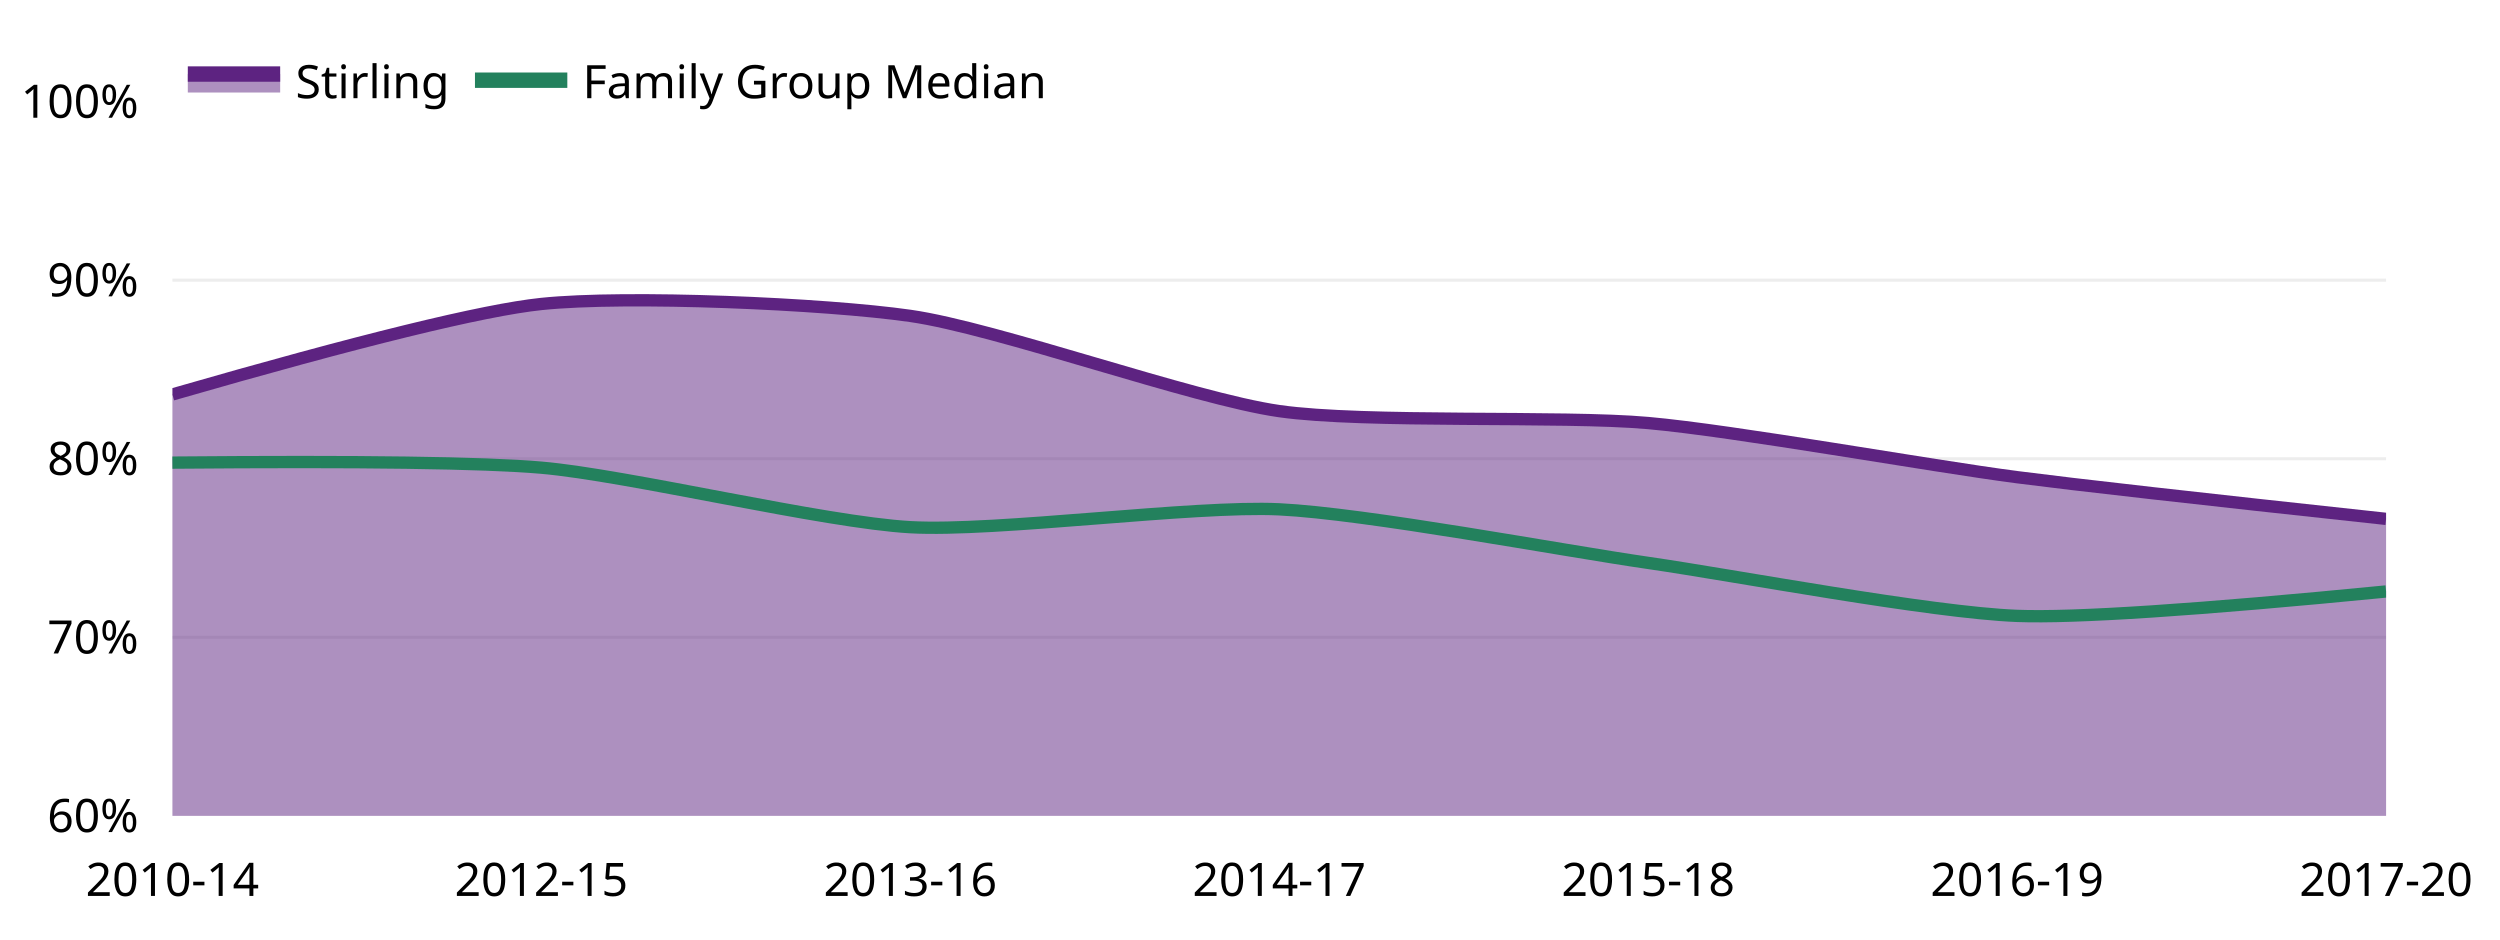
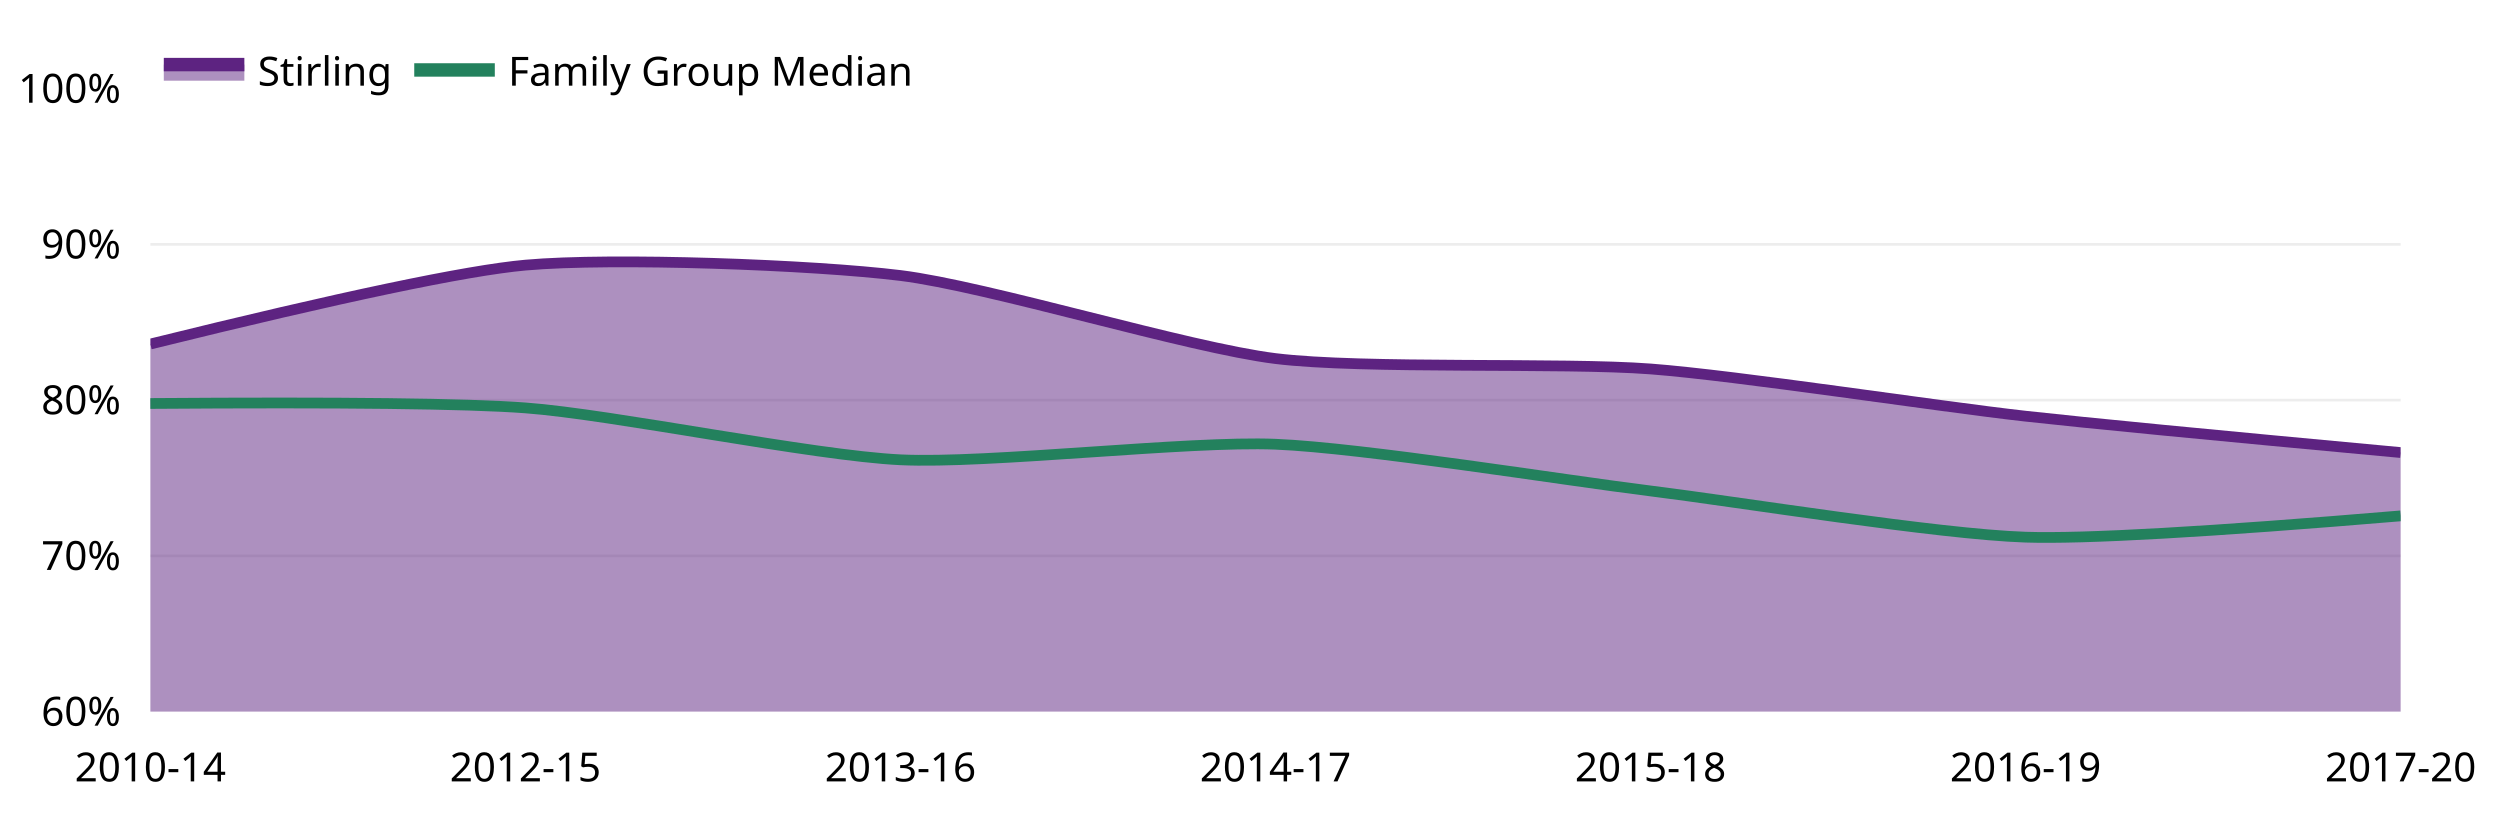
- <svg xmlns="http://www.w3.org/2000/svg" class="main-svg" width="812" height="305" style="" viewBox="0 0 812 305">
-   <rect x="0" y="0" width="812" height="305" style="fill: rgb(255, 255, 255); fill-opacity: 1;" />
-   <defs id="defs-e855cc">
+ <svg xmlns="http://www.w3.org/2000/svg" class="main-svg" width="931" height="305" style="" viewBox="0 0 931 305">
+   <rect x="0" y="0" width="931" height="305" style="fill: rgb(255, 255, 255); fill-opacity: 1;" />
+   <defs id="defs-b7d7cb">
    <g class="clips">
-       <clipPath id="clipe855ccxyplot" class="plotclip">
-         <rect width="719" height="232" />
+       <clipPath id="clipb7d7cbxyplot" class="plotclip">
+         <rect width="838" height="232" />
      </clipPath>
-       <clipPath class="axesclip" id="clipe855ccx">
-         <rect x="56" y="0" width="719" height="305" />
+       <clipPath class="axesclip" id="clipb7d7cbx">
+         <rect x="56" y="0" width="838" height="305" />
      </clipPath>
-       <clipPath class="axesclip" id="clipe855ccy">
-         <rect x="0" y="33" width="812" height="232" />
+       <clipPath class="axesclip" id="clipb7d7cby">
+         <rect x="0" y="33" width="931" height="232" />
      </clipPath>
-       <clipPath class="axesclip" id="clipe855ccxy">
-         <rect x="56" y="33" width="719" height="232" />
+       <clipPath class="axesclip" id="clipb7d7cbxy">
+         <rect x="56" y="33" width="838" height="232" />
      </clipPath>
    </g>
    <g class="gradients" />
    <g class="patterns" />
  </defs>
  <g class="bglayer">
-     <rect class="bg" x="46" y="23" width="739" height="252" style="fill: rgb(0, 0, 0); fill-opacity: 0; stroke-width: 0;" />
+     <rect class="bg" x="46" y="23" width="858" height="252" style="fill: rgb(0, 0, 0); fill-opacity: 0; stroke-width: 0;" />
  </g>
  <g class="layer-below">
    <g class="imagelayer" />
    <g class="shapelayer" />
  </g>
  <g class="cartesianlayer">
    <g class="subplot xy">
      <g class="layer-subplot">
        <g class="shapelayer" />
        <g class="imagelayer" />
      </g>
      <g class="gridlayer">
        <g class="x">
-           <path class="xgrid crisp" transform="translate(175.83,0)" d="M0,33v232" style="stroke: rgb(255, 255, 255); stroke-opacity: 1; stroke-width: 1px;" />
-           <path class="xgrid crisp" transform="translate(295.67,0)" d="M0,33v232" style="stroke: rgb(255, 255, 255); stroke-opacity: 1; stroke-width: 1px;" />
-           <path class="xgrid crisp" transform="translate(415.5,0)" d="M0,33v232" style="stroke: rgb(255, 255, 255); stroke-opacity: 1; stroke-width: 1px;" />
-           <path class="xgrid crisp" transform="translate(535.33,0)" d="M0,33v232" style="stroke: rgb(255, 255, 255); stroke-opacity: 1; stroke-width: 1px;" />
-           <path class="xgrid crisp" transform="translate(655.17,0)" d="M0,33v232" style="stroke: rgb(255, 255, 255); stroke-opacity: 1; stroke-width: 1px;" />
+           <path class="xgrid crisp" transform="translate(195.67,0)" d="M0,33v232" style="stroke: rgb(255, 255, 255); stroke-opacity: 1; stroke-width: 1px;" />
+           <path class="xgrid crisp" transform="translate(335.33,0)" d="M0,33v232" style="stroke: rgb(255, 255, 255); stroke-opacity: 1; stroke-width: 1px;" />
+           <path class="xgrid crisp" transform="translate(475,0)" d="M0,33v232" style="stroke: rgb(255, 255, 255); stroke-opacity: 1; stroke-width: 1px;" />
+           <path class="xgrid crisp" transform="translate(614.67,0)" d="M0,33v232" style="stroke: rgb(255, 255, 255); stroke-opacity: 1; stroke-width: 1px;" />
+           <path class="xgrid crisp" transform="translate(754.33,0)" d="M0,33v232" style="stroke: rgb(255, 255, 255); stroke-opacity: 1; stroke-width: 1px;" />
        </g>
        <g class="y">
-           <path class="ygrid crisp" transform="translate(0,207)" d="M56,0h719" style="stroke: rgb(237, 237, 237); stroke-opacity: 1; stroke-width: 1px;" />
-           <path class="ygrid crisp" transform="translate(0,149)" d="M56,0h719" style="stroke: rgb(237, 237, 237); stroke-opacity: 1; stroke-width: 1px;" />
-           <path class="ygrid crisp" transform="translate(0,91)" d="M56,0h719" style="stroke: rgb(237, 237, 237); stroke-opacity: 1; stroke-width: 1px;" />
+           <path class="ygrid crisp" transform="translate(0,207)" d="M56,0h838" style="stroke: rgb(237, 237, 237); stroke-opacity: 1; stroke-width: 1px;" />
+           <path class="ygrid crisp" transform="translate(0,149)" d="M56,0h838" style="stroke: rgb(237, 237, 237); stroke-opacity: 1; stroke-width: 1px;" />
+           <path class="ygrid crisp" transform="translate(0,91)" d="M56,0h838" style="stroke: rgb(237, 237, 237); stroke-opacity: 1; stroke-width: 1px;" />
        </g>
      </g>
      <g class="zerolinelayer" />
      <path class="xlines-below" />
      <path class="ylines-below" />
      <g class="overlines-below" />
      <g class="xaxislayer-below" />
      <g class="yaxislayer-below" />
      <g class="overaxes-below" />
-       <g class="plot" transform="translate(56,33)" clip-path="url(#clipe855ccxyplot)">
+       <g class="plot" transform="translate(56,33)" clip-path="url(#clipb7d7cbxyplot)">
        <g class="scatterlayer mlayer">
-           <g class="trace scatter trace6189bc" style="stroke-miterlimit: 2;">
+           <g class="trace scatter trace06cb13" style="stroke-miterlimit: 2;">
            <g class="fills">
              <g>
-                 <path class="js-fill" d="M719,580L0,580L0,95.12Q91.67,68.67 119.83,65.73C147.59,62.83 211.93,65.62 239.67,69.6C267.86,73.64 331.31,96.49 359.5,100.53C387.24,104.51 451.44,101.91 479.33,104.4C507.36,106.9 571.18,118.36 599.17,121.99Q627.1,125.62 719,135.53" style="fill: rgb(93, 35, 129); fill-opacity: 0.5; stroke-width: 0;" />
+                 <path class="js-fill" d="M838,580L0,580L0,95.12Q106.91,68.68 139.67,65.73C172.09,62.81 246.93,65.6 279.33,69.6C312.11,73.65 386.22,96.48 419,100.53C451.4,104.53 526.14,101.91 558.67,104.4C591.32,106.9 665.72,118.36 698.33,121.99Q730.89,125.62 838,135.53" style="fill: rgb(93, 35, 129); fill-opacity: 0.5; stroke-width: 0;" />
              </g>
            </g>
            <g class="errorbars" />
            <g class="lines">
-               <path class="js-line" d="M0,95.12Q91.67,68.67 119.83,65.73C147.59,62.83 211.93,65.62 239.67,69.6C267.86,73.64 331.31,96.49 359.5,100.53C387.24,104.51 451.44,101.91 479.33,104.4C507.36,106.9 571.18,118.36 599.17,121.99Q627.1,125.62 719,135.53" style="vector-effect: non-scaling-stroke; fill: none; stroke: rgb(93, 35, 129); stroke-opacity: 1; stroke-width: 4px; opacity: 1;" />
+               <path class="js-line" d="M0,95.12Q106.91,68.68 139.67,65.73C172.09,62.81 246.93,65.6 279.33,69.6C312.11,73.65 386.22,96.48 419,100.53C451.4,104.53 526.14,101.91 558.67,104.4C591.32,106.9 665.72,118.36 698.33,121.99Q730.89,125.62 838,135.53" style="vector-effect: non-scaling-stroke; fill: none; stroke: rgb(93, 35, 129); stroke-opacity: 1; stroke-width: 4px; opacity: 1;" />
            </g>
            <g class="points" />
            <g class="text" />
          </g>
-           <g class="trace scatter tracebcd05a" style="stroke-miterlimit: 2; opacity: 1;">
+           <g class="trace scatter trace522de8" style="stroke-miterlimit: 2; opacity: 1;">
            <g class="fills" />
            <g class="errorbars" />
            <g class="lines">
-               <path class="js-line" d="M0,117.26Q91.96,116.47 119.83,118.9C147.88,121.34 211.63,136.66 239.67,138.23C267.55,139.79 331.6,131.09 359.5,132.43C387.53,133.77 451.37,145.79 479.33,149.83C507.29,153.87 571.15,165.97 599.17,167.04Q627.08,168.11 719,159.11" style="vector-effect: non-scaling-stroke; fill: none; stroke: rgb(35, 129, 93); stroke-opacity: 1; stroke-width: 4px; opacity: 1;" />
+               <path class="js-line" d="M0,117.26Q107.16,116.47 139.67,118.9C172.34,121.34 246.67,136.66 279.33,138.23C311.85,139.79 386.47,131.09 419,132.43C451.65,133.78 526.08,145.79 558.67,149.83C591.26,153.87 665.69,165.96 698.33,167.04Q730.87,168.11 838,159.11" style="vector-effect: non-scaling-stroke; fill: none; stroke: rgb(35, 129, 93); stroke-opacity: 1; stroke-width: 4px; opacity: 1;" />
            </g>
            <g class="points" />
            <g class="text" />
          </g>
        </g>
      </g>
      <g class="overplot" />
      <path class="xlines-above crisp" d="M0,0" style="fill: none;" />
      <path class="ylines-above crisp" d="M0,0" style="fill: none;" />
      <g class="overlines-above" />
      <g class="xaxislayer-above">
        <g class="xtick">
          <text text-anchor="middle" x="0" y="291" transform="translate(56,0)" style="font-family: 'Segoe UI Semibold'; font-size: 15px; fill: rgb(0, 0, 0); fill-opacity: 1; white-space: pre; opacity: 1;">2010-14</text>
        </g>
        <g class="xtick">
-           <text text-anchor="middle" x="0" y="291" transform="translate(175.83,0)" style="font-family: 'Segoe UI Semibold'; font-size: 15px; fill: rgb(0, 0, 0); fill-opacity: 1; white-space: pre; opacity: 1;">2012-15</text>
+           <text text-anchor="middle" x="0" y="291" transform="translate(195.67,0)" style="font-family: 'Segoe UI Semibold'; font-size: 15px; fill: rgb(0, 0, 0); fill-opacity: 1; white-space: pre; opacity: 1;">2012-15</text>
        </g>
        <g class="xtick">
-           <text text-anchor="middle" x="0" y="291" transform="translate(295.67,0)" style="font-family: 'Segoe UI Semibold'; font-size: 15px; fill: rgb(0, 0, 0); fill-opacity: 1; white-space: pre; opacity: 1;">2013-16</text>
+           <text text-anchor="middle" x="0" y="291" transform="translate(335.33,0)" style="font-family: 'Segoe UI Semibold'; font-size: 15px; fill: rgb(0, 0, 0); fill-opacity: 1; white-space: pre; opacity: 1;">2013-16</text>
        </g>
        <g class="xtick">
-           <text text-anchor="middle" x="0" y="291" transform="translate(415.5,0)" style="font-family: 'Segoe UI Semibold'; font-size: 15px; fill: rgb(0, 0, 0); fill-opacity: 1; white-space: pre; opacity: 1;">2014-17</text>
+           <text text-anchor="middle" x="0" y="291" transform="translate(475,0)" style="font-family: 'Segoe UI Semibold'; font-size: 15px; fill: rgb(0, 0, 0); fill-opacity: 1; white-space: pre; opacity: 1;">2014-17</text>
        </g>
        <g class="xtick">
-           <text text-anchor="middle" x="0" y="291" transform="translate(535.33,0)" style="font-family: 'Segoe UI Semibold'; font-size: 15px; fill: rgb(0, 0, 0); fill-opacity: 1; white-space: pre; opacity: 1;">2015-18</text>
+           <text text-anchor="middle" x="0" y="291" transform="translate(614.67,0)" style="font-family: 'Segoe UI Semibold'; font-size: 15px; fill: rgb(0, 0, 0); fill-opacity: 1; white-space: pre; opacity: 1;">2015-18</text>
        </g>
        <g class="xtick">
-           <text text-anchor="middle" x="0" y="291" transform="translate(655.17,0)" style="font-family: 'Segoe UI Semibold'; font-size: 15px; fill: rgb(0, 0, 0); fill-opacity: 1; white-space: pre; opacity: 1;">2016-19</text>
+           <text text-anchor="middle" x="0" y="291" transform="translate(754.33,0)" style="font-family: 'Segoe UI Semibold'; font-size: 15px; fill: rgb(0, 0, 0); fill-opacity: 1; white-space: pre; opacity: 1;">2016-19</text>
        </g>
        <g class="xtick">
-           <text text-anchor="middle" x="0" y="291" transform="translate(775,0)" style="font-family: 'Segoe UI Semibold'; font-size: 15px; fill: rgb(0, 0, 0); fill-opacity: 1; white-space: pre; opacity: 1;">2017-20</text>
+           <text text-anchor="middle" x="0" y="291" transform="translate(894,0)" style="font-family: 'Segoe UI Semibold'; font-size: 15px; fill: rgb(0, 0, 0); fill-opacity: 1; white-space: pre; opacity: 1;">2017-20</text>
        </g>
      </g>
      <g class="yaxislayer-above">
        <g class="ytick">
          <text text-anchor="end" x="45" y="5.25" transform="translate(0,265)" style="font-family: 'Segoe UI Semibold'; font-size: 15px; fill: rgb(0, 0, 0); fill-opacity: 1; white-space: pre; opacity: 1;">60%</text>
        </g>
        <g class="ytick">
          <text text-anchor="end" x="45" y="5.25" style="font-family: 'Segoe UI Semibold'; font-size: 15px; fill: rgb(0, 0, 0); fill-opacity: 1; white-space: pre; opacity: 1;" transform="translate(0,207)">70%</text>
        </g>
        <g class="ytick">
          <text text-anchor="end" x="45" y="5.25" style="font-family: 'Segoe UI Semibold'; font-size: 15px; fill: rgb(0, 0, 0); fill-opacity: 1; white-space: pre; opacity: 1;" transform="translate(0,149)">80%</text>
        </g>
        <g class="ytick">
          <text text-anchor="end" x="45" y="5.25" style="font-family: 'Segoe UI Semibold'; font-size: 15px; fill: rgb(0, 0, 0); fill-opacity: 1; white-space: pre; opacity: 1;" transform="translate(0,91)">90%</text>
        </g>
        <g class="ytick">
          <text text-anchor="end" x="45" y="5.25" style="font-family: 'Segoe UI Semibold'; font-size: 15px; fill: rgb(0, 0, 0); fill-opacity: 1; white-space: pre; opacity: 1;" transform="translate(0,33)">100%</text>
        </g>
      </g>
      <g class="overaxes-above" />
    </g>
  </g>
  <g class="polarlayer" />
  <g class="smithlayer" />
  <g class="ternarylayer" />
  <g class="geolayer" />
  <g class="funnelarealayer" />
  <g class="pielayer" />
  <g class="iciclelayer" />
  <g class="treemaplayer" />
  <g class="sunburstlayer" />
  <g class="glimages" />
-   <defs id="topdefs-e855cc">
+   <defs id="topdefs-b7d7cb">
    <g class="clips" />
-     <clipPath id="legende855cc">
+     <clipPath id="legendb7d7cb">
      <rect width="285" height="33" x="0" y="0" />
    </clipPath>
  </defs>
  <g class="layer-above">
    <g class="imagelayer" />
    <g class="shapelayer" />
  </g>
  <g class="infolayer">
    <g class="legend" pointer-events="all" transform="translate(56,9.8)">
      <rect class="bg" shape-rendering="crispEdges" width="285" height="33" x="0" y="0" style="stroke: rgb(68, 68, 68); stroke-opacity: 1; fill: rgb(0, 0, 0); fill-opacity: 0; stroke-width: 0px;" />
-       <g class="scrollbox" transform="" clip-path="url(#legende855cc)">
+       <g class="scrollbox" transform="" clip-path="url(#legendb7d7cb)">
        <g class="groups">
          <g class="traces" transform="translate(0,16.25)" style="opacity: 1;">
            <text class="legendtext" text-anchor="start" x="40" y="5.85" style="font-family: 'Segoe UI Semibold'; font-size: 15px; fill: rgb(0, 0, 0); fill-opacity: 1; white-space: pre;">Stirling</text>
            <g class="layers">
              <g class="legendfill">
                <path class="js-fill" d="M5,-2h30v6h-30z" style="stroke-width: 0; fill: rgb(93, 35, 129); fill-opacity: 0.5;" />
              </g>
              <g class="legendlines">
                <path class="js-line" d="M5,-2h30" style="fill: none; stroke: rgb(93, 35, 129); stroke-opacity: 1; stroke-width: 5px;" />
              </g>
              <g class="legendsymbols">
                <g class="legendpoints" />
              </g>
            </g>
            <rect class="legendtoggle" x="0" y="-11.25" width="90.766" height="22.5" style="fill: rgb(0, 0, 0); fill-opacity: 0;" />
          </g>
          <g class="traces" transform="translate(93.26562,16.25)" style="opacity: 1;">
            <text class="legendtext" text-anchor="start" x="40" y="5.85" style="font-family: 'Segoe UI Semibold'; font-size: 15px; fill: rgb(0, 0, 0); fill-opacity: 1; white-space: pre;">Family Group Median</text>
            <g class="layers" style="opacity: 1;">
              <g class="legendfill" />
              <g class="legendlines">
                <path class="js-line" d="M5,0h30" style="fill: none; stroke: rgb(35, 129, 93); stroke-opacity: 1; stroke-width: 5px;" />
              </g>
              <g class="legendsymbols">
                <g class="legendpoints" />
              </g>
            </g>
            <rect class="legendtoggle" x="0" y="-11.25" width="188.609" height="22.5" style="fill: rgb(0, 0, 0); fill-opacity: 0;" />
          </g>
        </g>
      </g>
      <rect class="scrollbar" rx="20" ry="3" width="0" height="0" x="0" y="0" style="fill: rgb(128, 139, 164); fill-opacity: 1;" />
    </g>
    <g class="g-gtitle" />
    <g class="g-xtitle" />
    <g class="g-ytitle" />
  </g>
</svg>
